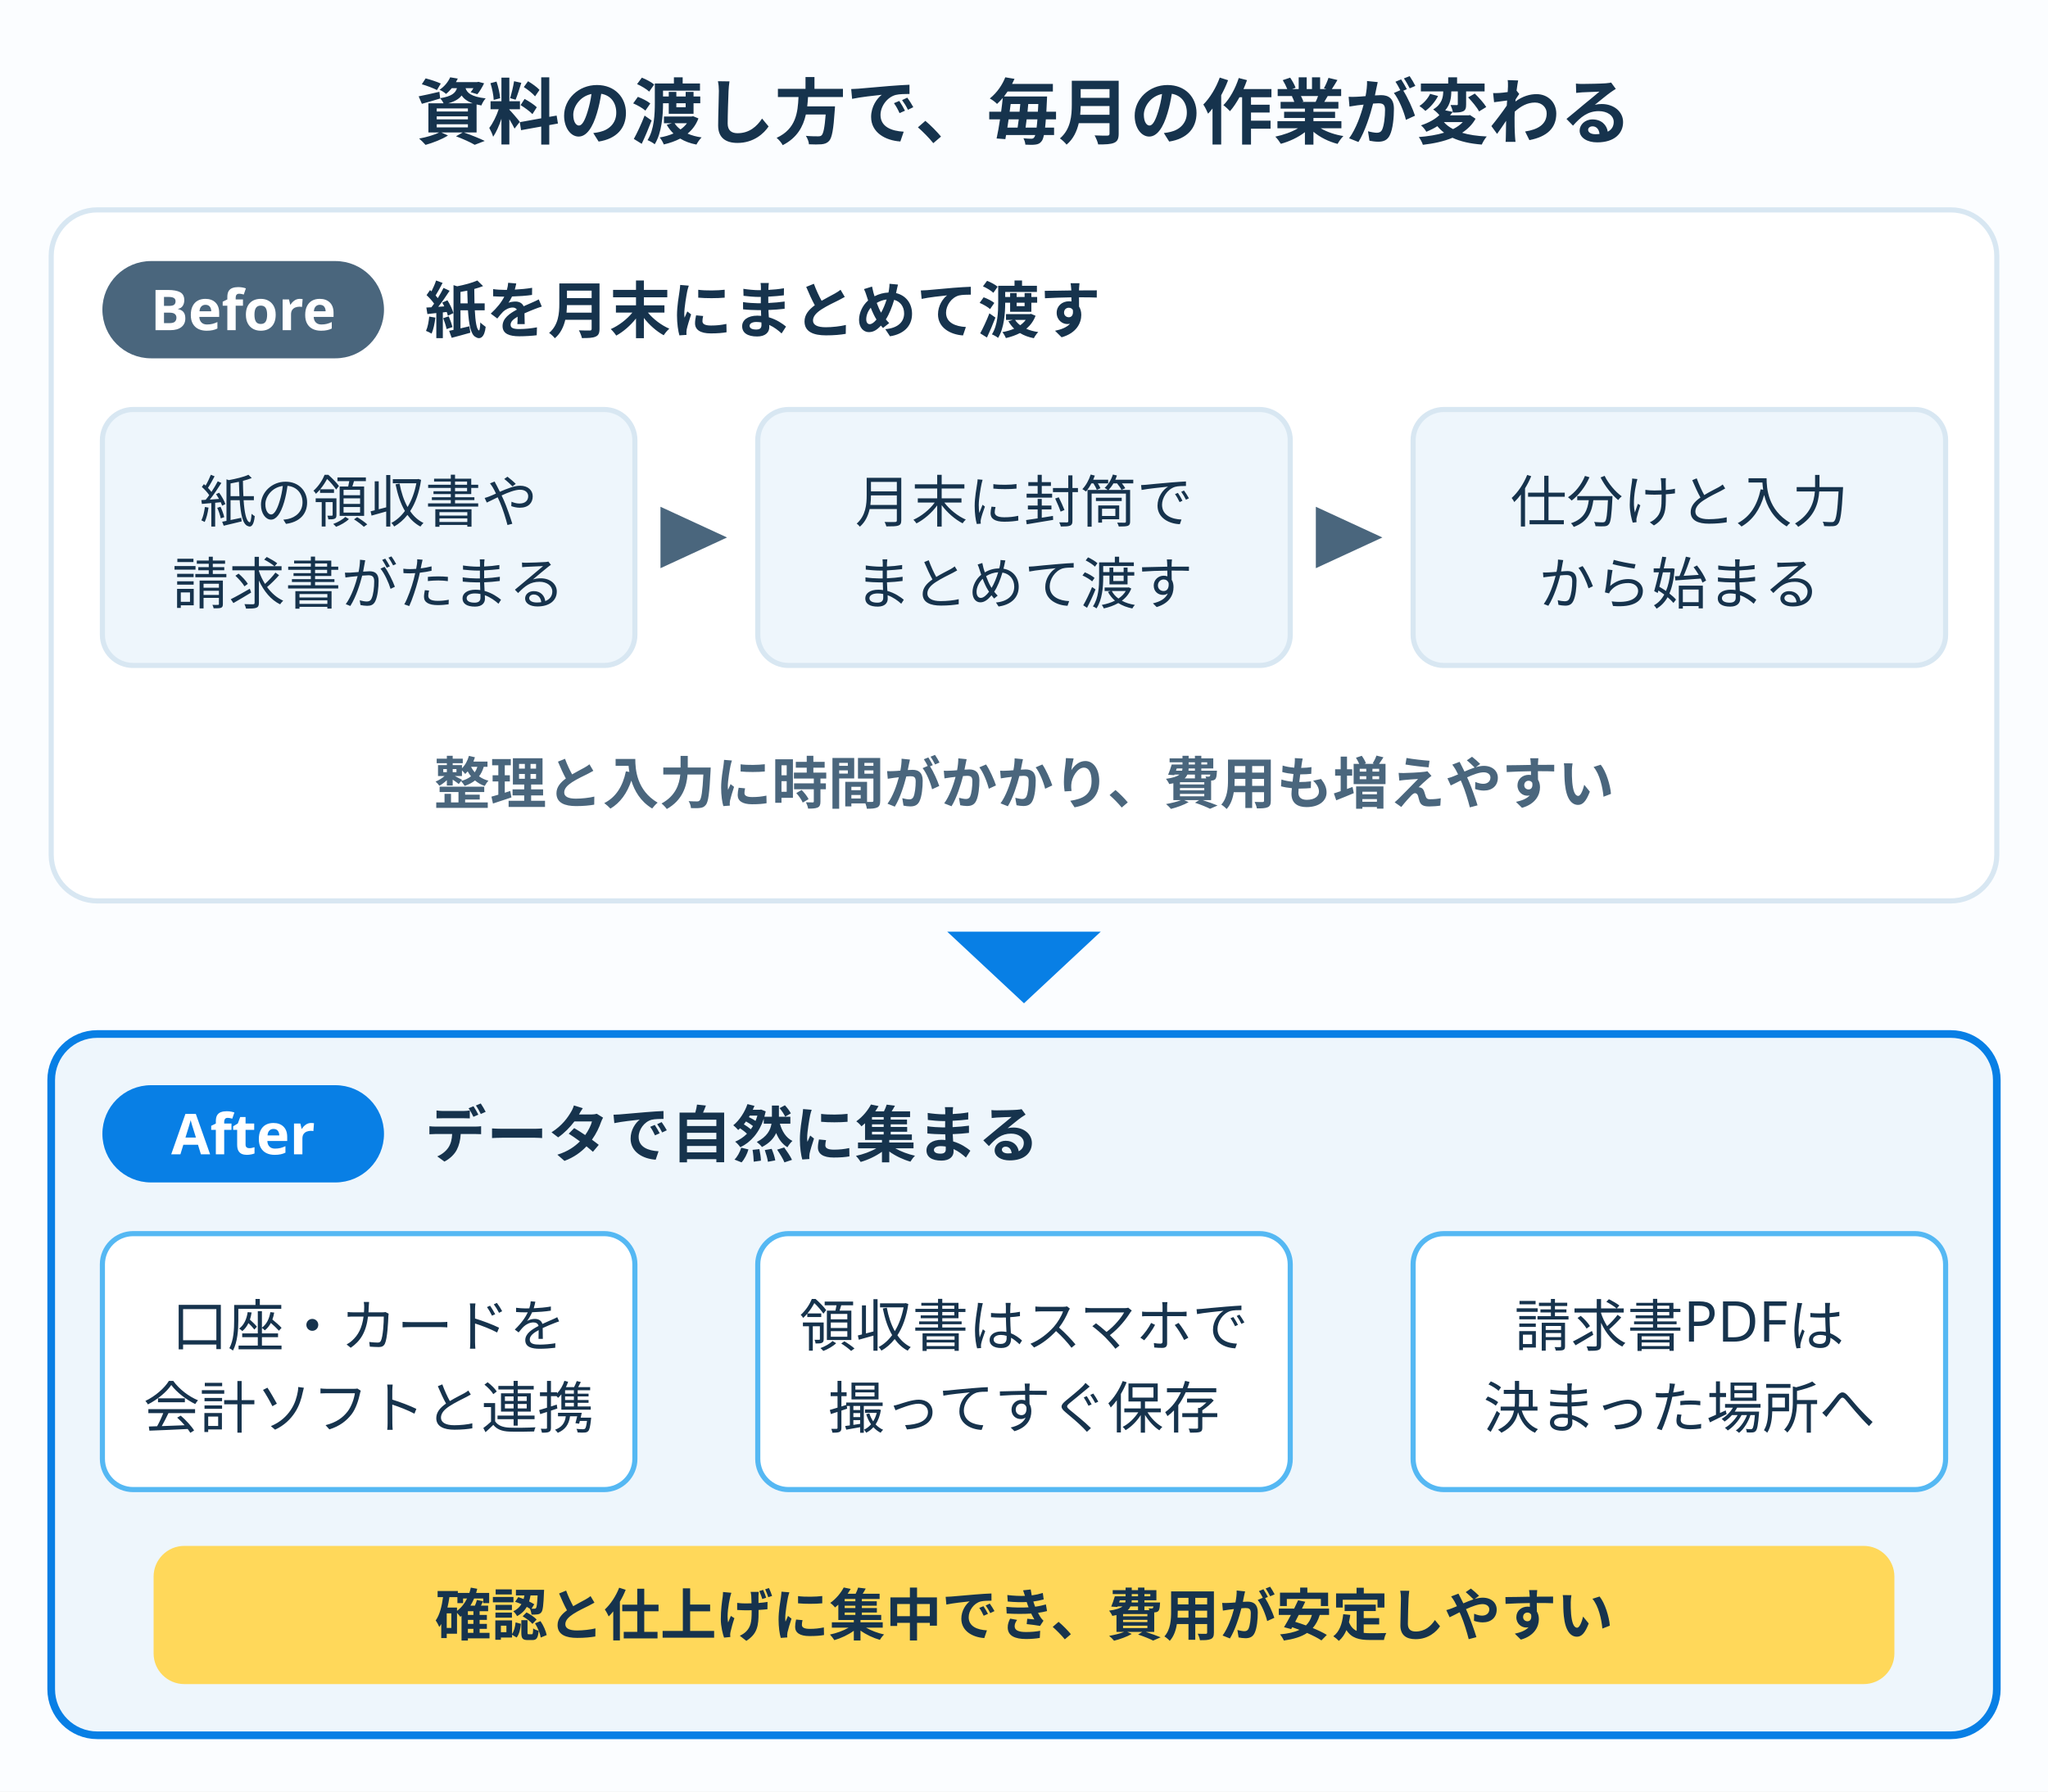
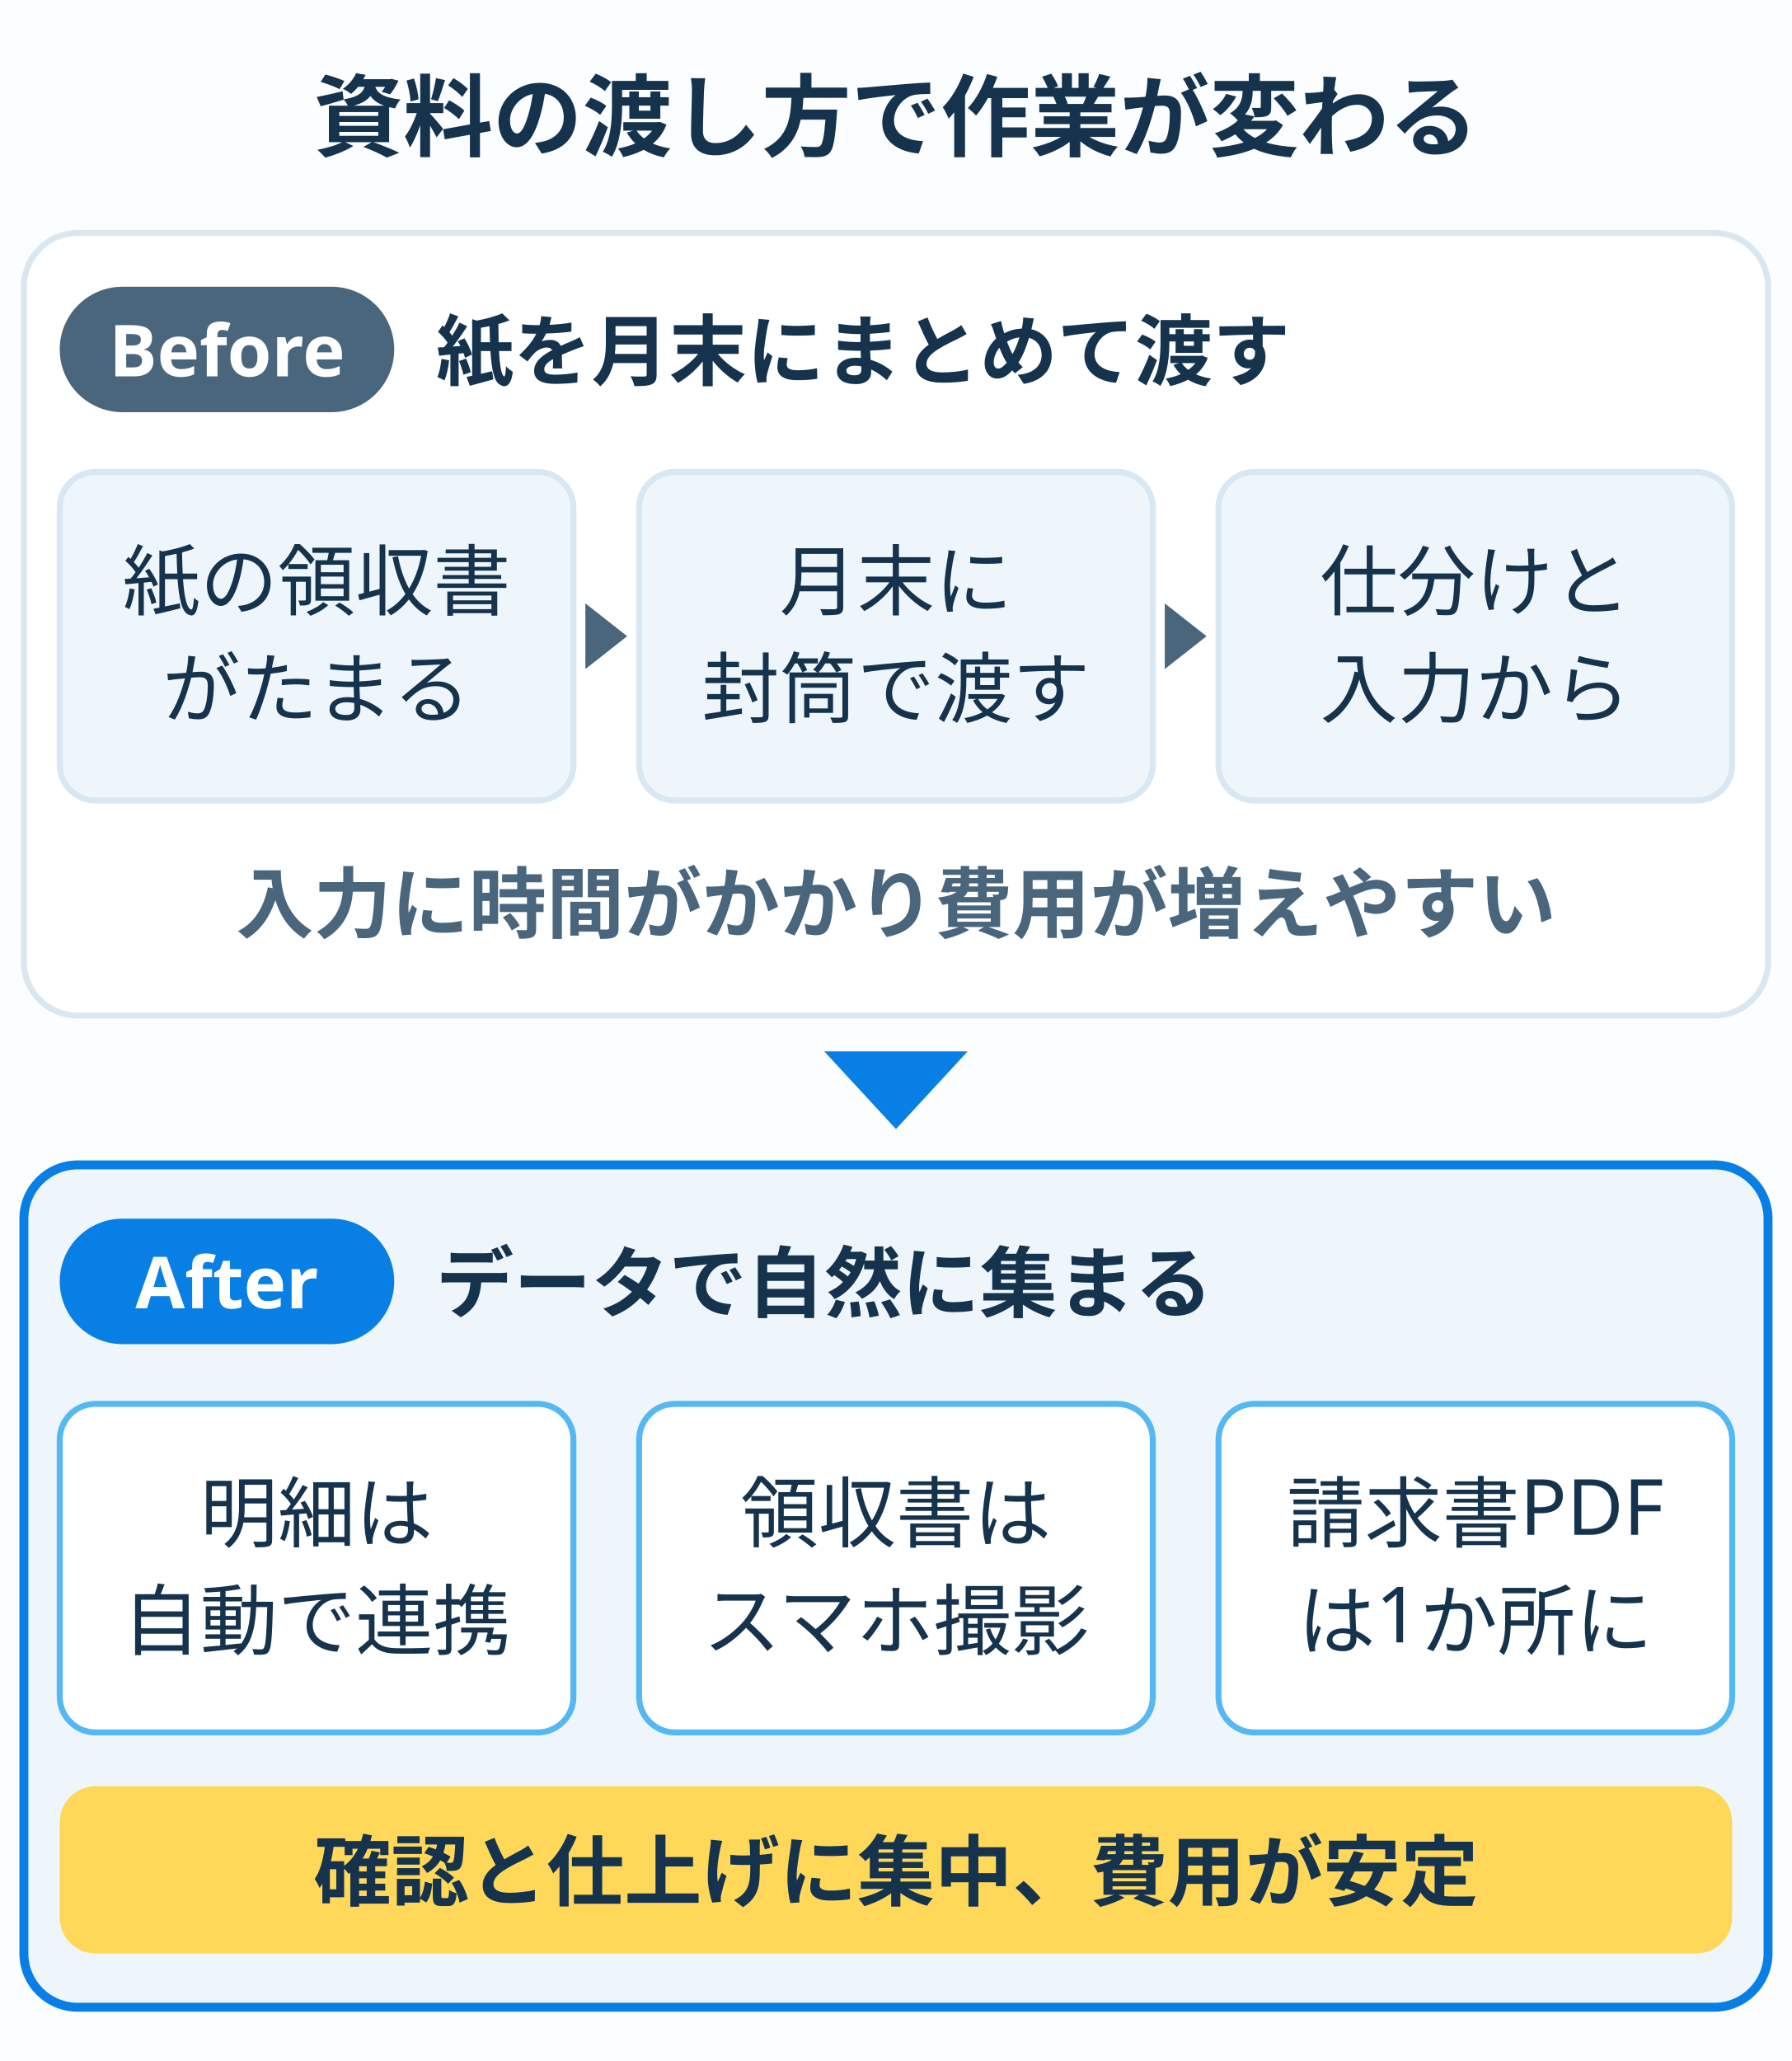
- <svg xmlns="http://www.w3.org/2000/svg" viewBox="0 0 800 700" role="img" aria-labelledby="t">
+ <svg xmlns="http://www.w3.org/2000/svg" viewBox="0 0 600 690" role="img" aria-labelledby="t">
  <style>
    text { font-family: "Noto Sans JP", "Hiragino Kaku Gothic ProN", sans-serif; fill: #16334d; }
-     .h { font-size: 28px; font-weight: 700; }
-     .tag { font-size: 22px; font-weight: 700; fill: #ffffff; }
-     .pt { font-size: 24px; font-weight: 700; }
-     .bx { font-size: 22px; }
-     .rs { font-size: 22px; font-weight: 700; }
+     .h { font-size: 30px; font-weight: 700; }
+     .tag { font-size: 24px; font-weight: 700; fill: #ffffff; }
+     .pt { font-size: 26px; font-weight: 700; }
+     .bx { font-size: 26px; }
+     .rs { font-size: 26px; font-weight: 700; }
  </style>
-   <rect width="800" height="700" fill="#fbfdff" />
-   <text class="h" x="400" y="54" text-anchor="middle">資料の渡し方で、毎月の作業が変わる</text>
-   <rect x="20" y="82" width="760" height="270" rx="18" fill="#ffffff" stroke="#d8e7f2" stroke-width="2" />
-   <rect x="40" y="102" width="110" height="38" rx="19" fill="#4a667d" />
-   <text class="tag" x="95" y="129" text-anchor="middle">Before</text>
-   <text class="pt" x="166" y="130">紙を月末にまとめて渡す</text>
+   <rect width="600" height="690" fill="#fbfdff" />
+   <text class="h" x="300" y="50" text-anchor="middle">資料の渡し方で作業が変わる</text>
+   <rect x="8" y="78" width="584" height="262" rx="18" fill="#ffffff" stroke="#d8e7f2" stroke-width="2" />
+   <rect x="20" y="96" width="112" height="42" rx="21" fill="#4a667d" />
+   <text class="tag" x="76" y="126" text-anchor="middle">Before</text>
+   <text class="pt" x="146" y="127">紙を月末にまとめて渡す</text>
  <g fill="#eef6fc" stroke="#d8e7f2" stroke-width="2">
-     <rect x="40" y="160" width="208" height="100" rx="12" />
-     <rect x="296" y="160" width="208" height="100" rx="12" />
-     <rect x="552" y="160" width="208" height="100" rx="12" />
+     <rect x="20" y="158" width="172" height="110" rx="12" />
+     <rect x="214" y="158" width="172" height="110" rx="12" />
+     <rect x="408" y="158" width="172" height="110" rx="12" />
  </g>
  <g fill="#4a667d">
-     <polygon points="258,198 284,210 258,222" />
-     <polygon points="514,198 540,210 514,222" />
+     <polygon points="196,202 210,213 196,224" />
+     <polygon points="390,202 404,213 390,224" />
  </g>
-   <text class="bx" x="144" y="204" text-anchor="middle">紙の領収書や</text>
-   <text class="bx" x="144" y="236" text-anchor="middle">請求書がたまる</text>
-   <text class="bx" x="400" y="204" text-anchor="middle">月末に封筒で</text>
-   <text class="bx" x="400" y="236" text-anchor="middle">まとめて渡す</text>
-   <text class="bx" x="656" y="204" text-anchor="middle">仕分けと入力</text>
-   <text class="bx" x="656" y="236" text-anchor="middle">から始まる</text>
-   <text class="rs" x="400" y="314" text-anchor="middle" style="fill:#4a667d">整理と入力に時間がかかり、費用も増えやすい</text>
-   <polygon points="370,364 430,364 400,392" fill="#087fe5" />
-   <rect x="20" y="404" width="760" height="274" rx="18" fill="#eef6fc" stroke="#087fe5" stroke-width="3" />
-   <rect x="40" y="424" width="110" height="38" rx="19" fill="#087fe5" />
-   <text class="tag" x="95" y="451" text-anchor="middle">After</text>
-   <text class="pt" x="166" y="452">データで自然に集まる</text>
+   <text class="bx" x="106" y="204" text-anchor="middle">紙の領収書</text>
+   <text class="bx" x="106" y="240" text-anchor="middle">がたまる</text>
+   <text class="bx" x="300" y="204" text-anchor="middle">月末に</text>
+   <text class="bx" x="300" y="240" text-anchor="middle">封筒で渡す</text>
+   <text class="bx" x="494" y="204" text-anchor="middle">仕分けと</text>
+   <text class="bx" x="494" y="240" text-anchor="middle">入力から</text>
+   <text class="rs" x="300" y="312" text-anchor="middle" style="fill:#4a667d">入力に時間がかかり費用が増えやすい</text>
+   <polygon points="276,352 324,352 300,378" fill="#087fe5" />
+   <rect x="8" y="390" width="584" height="282" rx="18" fill="#eef6fc" stroke="#087fe5" stroke-width="3" />
+   <rect x="20" y="408" width="112" height="42" rx="21" fill="#087fe5" />
+   <text class="tag" x="76" y="438" text-anchor="middle">After</text>
+   <text class="pt" x="146" y="439">データで自然に集まる</text>
  <g fill="#ffffff" stroke="#55b8f3" stroke-width="2">
-     <rect x="40" y="482" width="208" height="100" rx="12" />
-     <rect x="296" y="482" width="208" height="100" rx="12" />
-     <rect x="552" y="482" width="208" height="100" rx="12" />
+     <rect x="20" y="470" width="172" height="110" rx="12" />
+     <rect x="214" y="470" width="172" height="110" rx="12" />
+     <rect x="408" y="470" width="172" height="110" rx="12" />
  </g>
-   <text class="bx" x="144" y="526" text-anchor="middle">口座・カードを</text>
-   <text class="bx" x="144" y="558" text-anchor="middle">会計ソフトと連携</text>
-   <text class="bx" x="400" y="526" text-anchor="middle">領収書はスマホで</text>
-   <text class="bx" x="400" y="558" text-anchor="middle">撮ってすぐ保存</text>
-   <text class="bx" x="656" y="526" text-anchor="middle">請求書PDFは</text>
-   <text class="bx" x="656" y="558" text-anchor="middle">決まった場所へ</text>
-   <rect x="60" y="604" width="680" height="54" rx="12" fill="#ffd85a" />
-   <text class="rs" x="400" y="639" text-anchor="middle">確認と仕上げに集中でき、費用が安定しやすい</text>
+   <text class="bx" x="106" y="516" text-anchor="middle">明細は</text>
+   <text class="bx" x="106" y="552" text-anchor="middle">自動で連携</text>
+   <text class="bx" x="300" y="516" text-anchor="middle">領収書は</text>
+   <text class="bx" x="300" y="552" text-anchor="middle">スマホ撮影</text>
+   <text class="bx" x="494" y="516" text-anchor="middle">請求書PDF</text>
+   <text class="bx" x="494" y="552" text-anchor="middle">は1か所に</text>
+   <rect x="20" y="598" width="560" height="56" rx="12" fill="#ffd85a" />
+   <text class="rs" x="300" y="636" text-anchor="middle">確認と仕上げに集中、費用が安定</text>
</svg>
